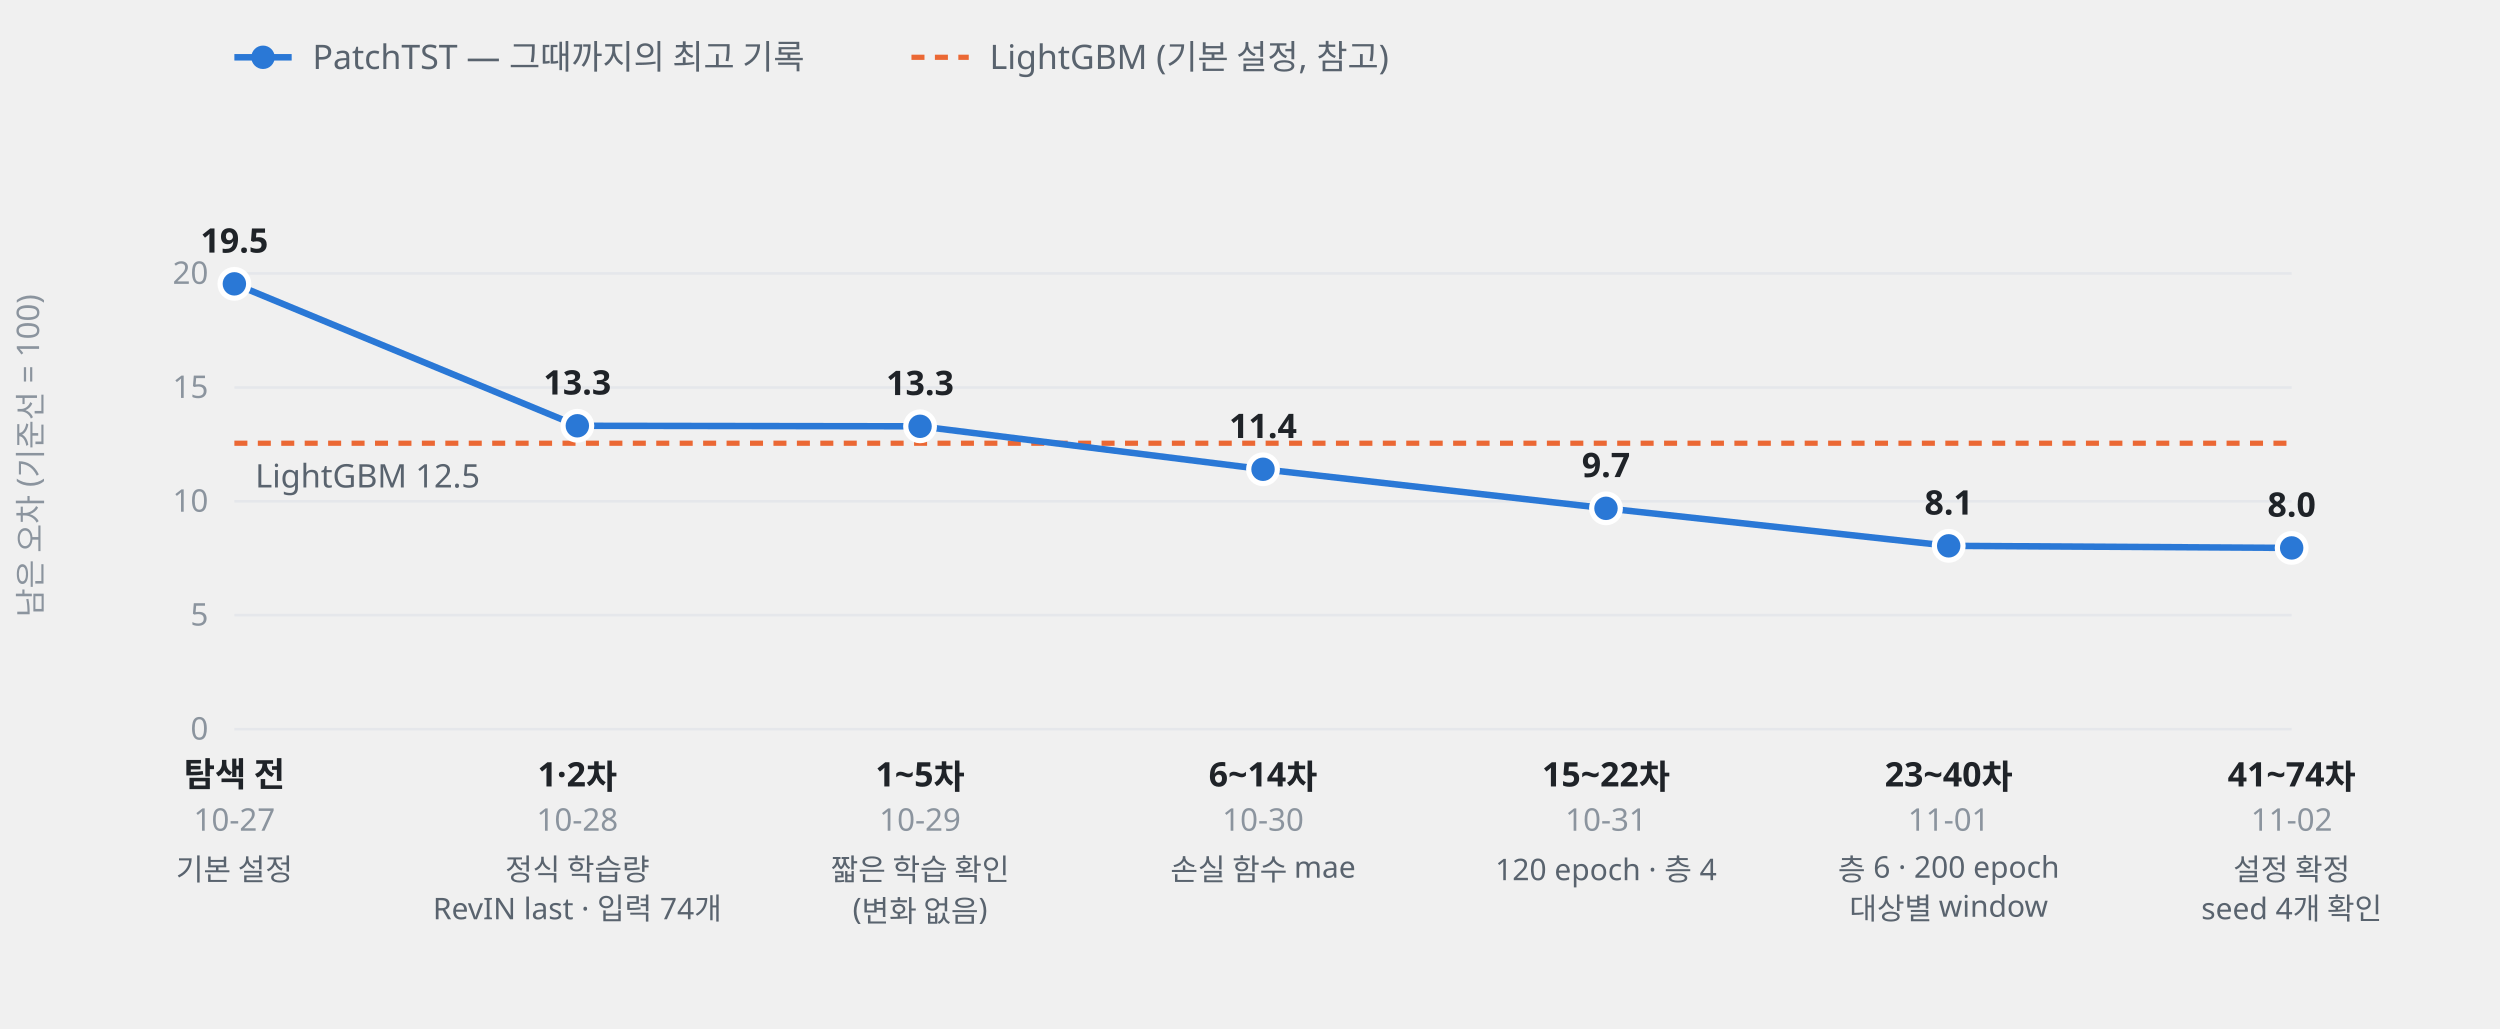
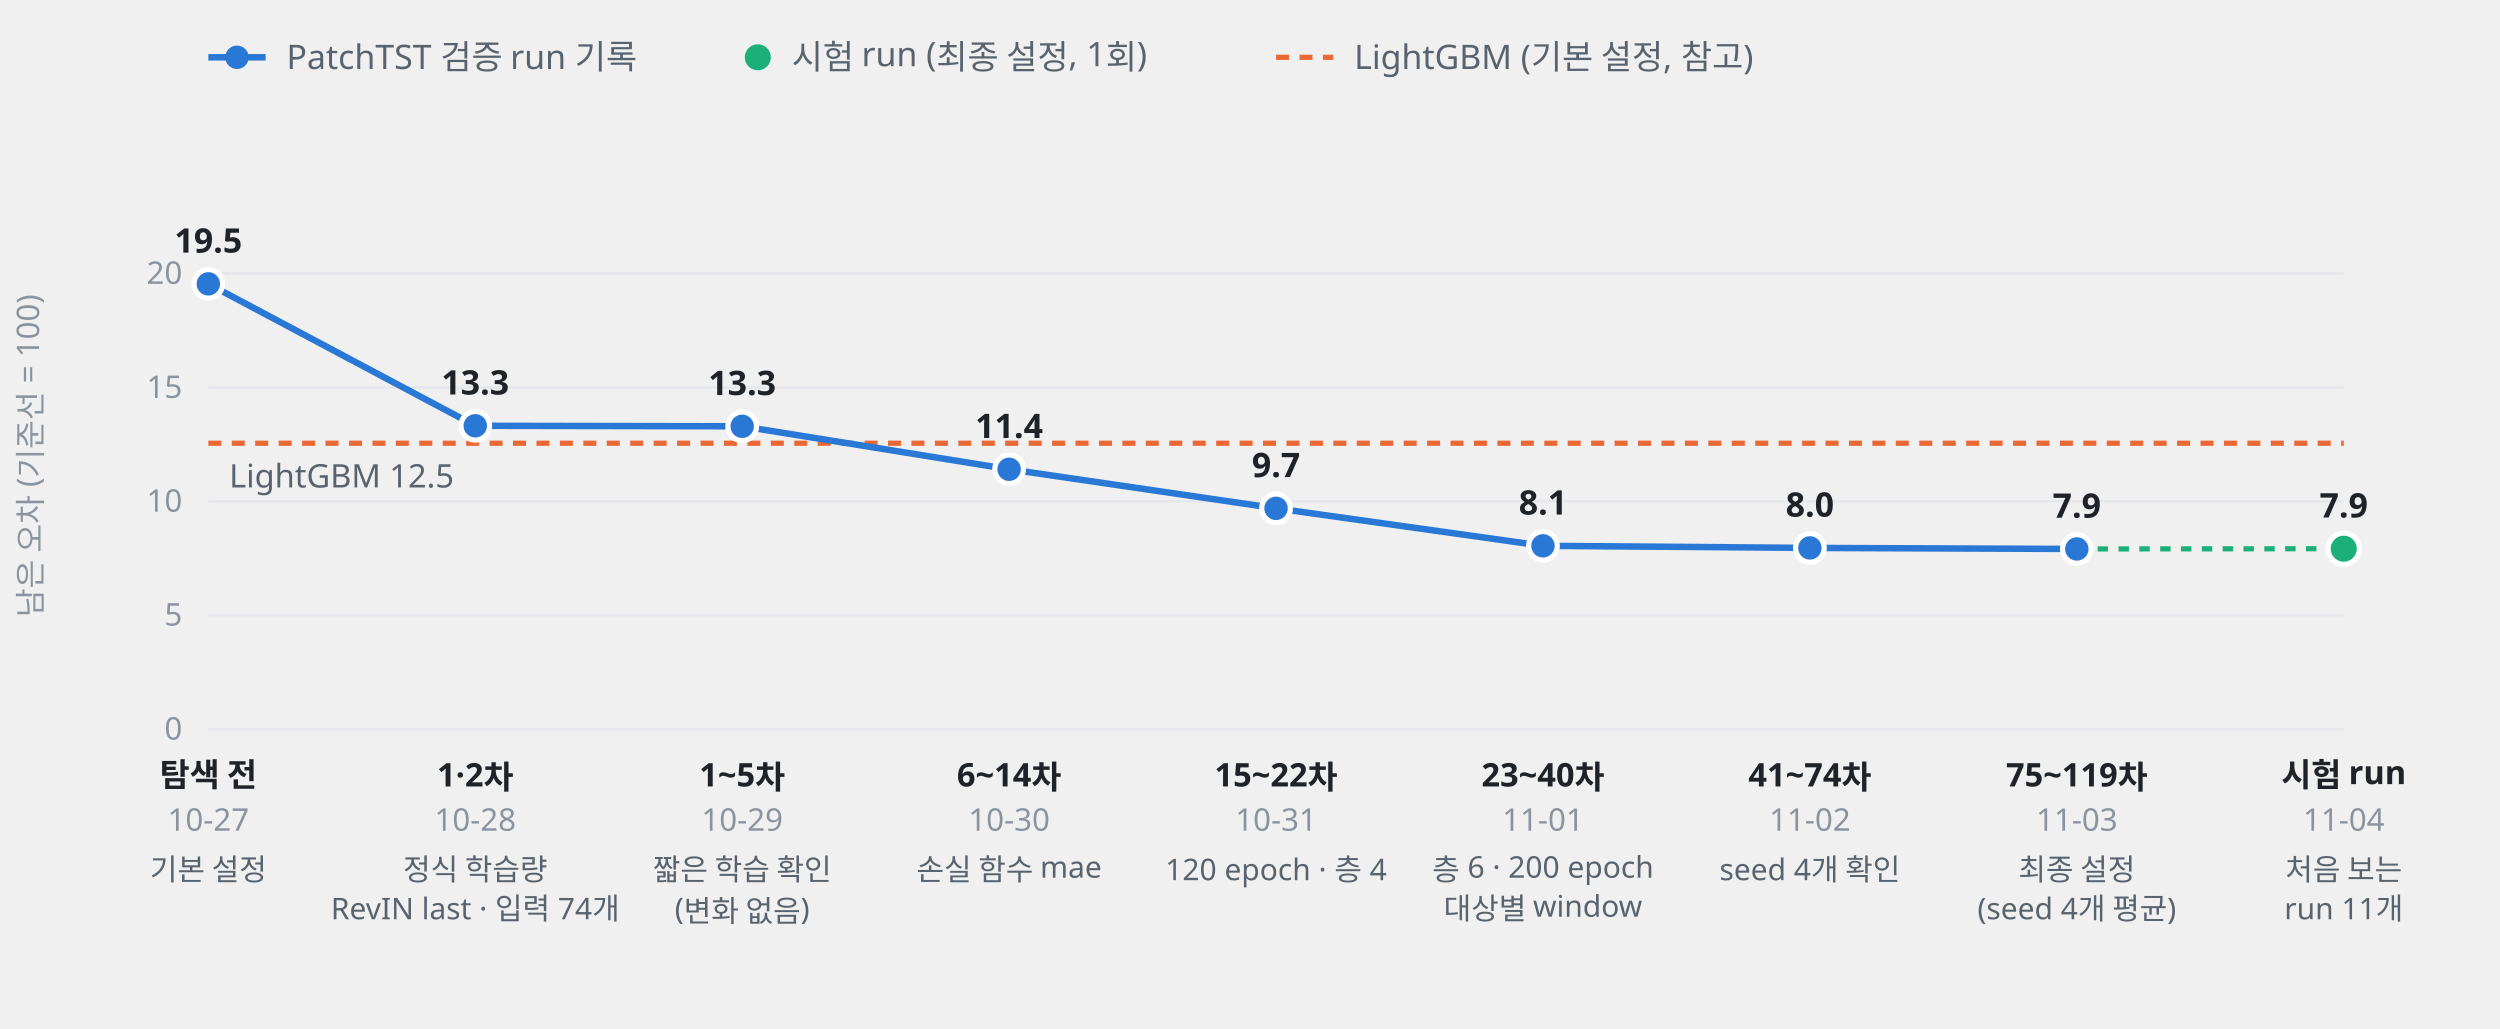
- <svg xmlns="http://www.w3.org/2000/svg" width="960" height="395" viewBox="0 0 960 395" role="img" aria-label="탐색 단계별 PatchTST 최고 기록 (8개 대상 평균)" font-family="'Pretendard','Apple SD Gothic Neo','Malgun Gothic','Noto Sans KR',system-ui,sans-serif">
-   <line x1="90" y1="22" x2="112" y2="22" stroke="#2a78d6" stroke-width="2.5" />
-   <circle cx="101" cy="22" r="4.5" fill="#2a78d6" />
-   <text x="120.0" y="26.5" font-size="13" font-weight="400" fill="#59636e" text-anchor="start">PatchTST — 그때까지의 최고 기록</text>
-   <line x1="350" y1="22" x2="372" y2="22" stroke="#eb6834" stroke-width="2" stroke-dasharray="5 4" />
-   <text x="380.0" y="26.5" font-size="13" font-weight="400" fill="#59636e" text-anchor="start">LightGBM (기본 설정, 참고)</text>
-   <line x1="90" y1="280.0" x2="880" y2="280.0" stroke="#e5e7eb" stroke-width="1" />
-   <text x="80.0" y="284.0" font-size="12" font-weight="400" fill="#8b949e" text-anchor="end" style="font-variant-numeric:tabular-nums">0</text>
-   <line x1="90" y1="236.2" x2="880" y2="236.2" stroke="#e5e7eb" stroke-width="1" />
-   <text x="80.0" y="240.2" font-size="12" font-weight="400" fill="#8b949e" text-anchor="end" style="font-variant-numeric:tabular-nums">5</text>
-   <line x1="90" y1="192.5" x2="880" y2="192.5" stroke="#e5e7eb" stroke-width="1" />
-   <text x="80.0" y="196.5" font-size="12" font-weight="400" fill="#8b949e" text-anchor="end" style="font-variant-numeric:tabular-nums">10</text>
-   <line x1="90" y1="148.8" x2="880" y2="148.8" stroke="#e5e7eb" stroke-width="1" />
-   <text x="80.0" y="152.8" font-size="12" font-weight="400" fill="#8b949e" text-anchor="end" style="font-variant-numeric:tabular-nums">15</text>
-   <line x1="90" y1="105.0" x2="880" y2="105.0" stroke="#e5e7eb" stroke-width="1" />
-   <text x="80.0" y="109.0" font-size="12" font-weight="400" fill="#8b949e" text-anchor="end" style="font-variant-numeric:tabular-nums">20</text>
+ <svg xmlns="http://www.w3.org/2000/svg" width="960" height="395" viewBox="0 0 960 395" role="img" aria-label="미래값 예측 8개 대상 평균: 탐색 단계별 검증 기록과 시험 run 결과" font-family="'Pretendard','Apple SD Gothic Neo','Malgun Gothic','Noto Sans KR',system-ui,sans-serif">
+   <line x1="80" y1="22" x2="102" y2="22" stroke="#2a78d6" stroke-width="2.5" />
+   <circle cx="91" cy="22" r="4.5" fill="#2a78d6" />
+   <text x="110.0" y="26.5" font-size="13" font-weight="400" fill="#59636e" text-anchor="start">PatchTST 검증 run 기록</text>
+   <circle cx="291" cy="22" r="5" fill="#1baf7a" />
+   <text x="304.0" y="26.5" font-size="13" font-weight="400" fill="#59636e" text-anchor="start">시험 run (최종 설정, 1회)</text>
+   <line x1="490" y1="22" x2="512" y2="22" stroke="#eb6834" stroke-width="2" stroke-dasharray="5 4" />
+   <text x="520.0" y="26.5" font-size="13" font-weight="400" fill="#59636e" text-anchor="start">LightGBM (기본 설정, 참고)</text>
+   <line x1="80" y1="280.0" x2="900" y2="280.0" stroke="#e5e7eb" stroke-width="1" />
+   <text x="70.0" y="284.0" font-size="12" font-weight="400" fill="#8b949e" text-anchor="end" style="font-variant-numeric:tabular-nums">0</text>
+   <line x1="80" y1="236.2" x2="900" y2="236.2" stroke="#e5e7eb" stroke-width="1" />
+   <text x="70.0" y="240.2" font-size="12" font-weight="400" fill="#8b949e" text-anchor="end" style="font-variant-numeric:tabular-nums">5</text>
+   <line x1="80" y1="192.5" x2="900" y2="192.5" stroke="#e5e7eb" stroke-width="1" />
+   <text x="70.0" y="196.5" font-size="12" font-weight="400" fill="#8b949e" text-anchor="end" style="font-variant-numeric:tabular-nums">10</text>
+   <line x1="80" y1="148.8" x2="900" y2="148.8" stroke="#e5e7eb" stroke-width="1" />
+   <text x="70.0" y="152.8" font-size="12" font-weight="400" fill="#8b949e" text-anchor="end" style="font-variant-numeric:tabular-nums">15</text>
+   <line x1="80" y1="105.0" x2="900" y2="105.0" stroke="#e5e7eb" stroke-width="1" />
+   <text x="70.0" y="109.0" font-size="12" font-weight="400" fill="#8b949e" text-anchor="end" style="font-variant-numeric:tabular-nums">20</text>
  <text x="16.0" y="175.0" font-size="12" font-weight="400" fill="#8b949e" text-anchor="middle" transform="rotate(-90 16 175.0)">남은 오차 (기준선 = 100)</text>
-   <line x1="90" y1="170.2" x2="880" y2="170.2" stroke="#eb6834" stroke-width="2" stroke-dasharray="5 4" />
-   <text x="98.0" y="187.2" font-size="12.5" font-weight="400" fill="#59636e" text-anchor="start" style="font-variant-numeric:tabular-nums">LightGBM 12.5</text>
-   <path d="M90.0,109.0 L221.7,163.5 L353.3,163.7 L485.0,180.2 L616.7,195.2 L748.3,209.6 L880.0,210.4" fill="none" stroke="#2a78d6" stroke-width="2.5" />
-   <circle cx="90.0" cy="109.0" r="5.5" fill="#2a78d6" stroke="#ffffff" stroke-width="2" />
-   <text x="90.0" y="97.0" font-size="13" font-weight="700" fill="#1f2328" text-anchor="middle" style="font-variant-numeric:tabular-nums">19.5</text>
-   <text x="90.0" y="302.0" font-size="13" font-weight="600" fill="#1f2328" text-anchor="middle">탐색 전</text>
-   <text x="90.0" y="319.0" font-size="12" font-weight="400" fill="#8b949e" text-anchor="middle">10-27</text>
-   <text x="90.0" y="338.0" font-size="11.5" font-weight="400" fill="#59636e" text-anchor="middle">기본 설정</text>
-   <circle cx="221.7" cy="163.5" r="5.5" fill="#2a78d6" stroke="#ffffff" stroke-width="2" />
-   <text x="221.7" y="151.5" font-size="13" font-weight="700" fill="#1f2328" text-anchor="middle" style="font-variant-numeric:tabular-nums">13.3</text>
-   <text x="221.7" y="302.0" font-size="13" font-weight="600" fill="#1f2328" text-anchor="middle">1·2차</text>
-   <text x="221.7" y="319.0" font-size="12" font-weight="400" fill="#8b949e" text-anchor="middle">10-28</text>
-   <text x="221.7" y="338.0" font-size="11.5" font-weight="400" fill="#59636e" text-anchor="middle">정식 학습량</text>
-   <text x="221.7" y="353.0" font-size="11.5" font-weight="400" fill="#59636e" text-anchor="middle">RevIN last · 입력 74개</text>
-   <circle cx="353.3" cy="163.7" r="5.5" fill="#2a78d6" stroke="#ffffff" stroke-width="2" />
-   <text x="353.3" y="151.7" font-size="13" font-weight="700" fill="#1f2328" text-anchor="middle" style="font-variant-numeric:tabular-nums">13.3</text>
-   <text x="353.3" y="302.0" font-size="13" font-weight="600" fill="#1f2328" text-anchor="middle">1~5차</text>
-   <text x="353.3" y="319.0" font-size="12" font-weight="400" fill="#8b949e" text-anchor="middle">10-29</text>
-   <text x="353.3" y="338.0" font-size="11.5" font-weight="400" fill="#59636e" text-anchor="middle">짧은 학습 확인</text>
-   <text x="353.3" y="353.0" font-size="11.5" font-weight="400" fill="#59636e" text-anchor="middle">(변화 없음)</text>
-   <circle cx="485.0" cy="180.2" r="5.5" fill="#2a78d6" stroke="#ffffff" stroke-width="2" />
-   <text x="485.0" y="168.2" font-size="13" font-weight="700" fill="#1f2328" text-anchor="middle" style="font-variant-numeric:tabular-nums">11.4</text>
-   <text x="485.0" y="302.0" font-size="13" font-weight="600" fill="#1f2328" text-anchor="middle">6~14차</text>
-   <text x="485.0" y="319.0" font-size="12" font-weight="400" fill="#8b949e" text-anchor="middle">10-30</text>
-   <text x="485.0" y="338.0" font-size="11.5" font-weight="400" fill="#59636e" text-anchor="middle">손실 함수 mae</text>
-   <circle cx="616.7" cy="195.2" r="5.5" fill="#2a78d6" stroke="#ffffff" stroke-width="2" />
-   <text x="616.7" y="183.2" font-size="13" font-weight="700" fill="#1f2328" text-anchor="middle" style="font-variant-numeric:tabular-nums">9.7</text>
-   <text x="616.7" y="302.0" font-size="13" font-weight="600" fill="#1f2328" text-anchor="middle">15~22차</text>
-   <text x="616.7" y="319.0" font-size="12" font-weight="400" fill="#8b949e" text-anchor="middle">10-31</text>
-   <text x="616.7" y="338.0" font-size="11.5" font-weight="400" fill="#59636e" text-anchor="middle">120 epoch · 층 4</text>
-   <circle cx="748.3" cy="209.6" r="5.5" fill="#2a78d6" stroke="#ffffff" stroke-width="2" />
-   <text x="748.3" y="197.6" font-size="13" font-weight="700" fill="#1f2328" text-anchor="middle" style="font-variant-numeric:tabular-nums">8.1</text>
-   <text x="748.3" y="302.0" font-size="13" font-weight="600" fill="#1f2328" text-anchor="middle">23~40차</text>
-   <text x="748.3" y="319.0" font-size="12" font-weight="400" fill="#8b949e" text-anchor="middle">11-01</text>
-   <text x="748.3" y="338.0" font-size="11.5" font-weight="400" fill="#59636e" text-anchor="middle">층 6 · 200 epoch</text>
-   <text x="748.3" y="353.0" font-size="11.5" font-weight="400" fill="#59636e" text-anchor="middle">대상별 window</text>
-   <circle cx="880.0" cy="210.4" r="5.5" fill="#2a78d6" stroke="#ffffff" stroke-width="2" />
-   <text x="880.0" y="198.4" font-size="13" font-weight="700" fill="#1f2328" text-anchor="middle" style="font-variant-numeric:tabular-nums">8.0</text>
-   <text x="880.0" y="302.0" font-size="13" font-weight="600" fill="#1f2328" text-anchor="middle">41~74차</text>
-   <text x="880.0" y="319.0" font-size="12" font-weight="400" fill="#8b949e" text-anchor="middle">11-02</text>
-   <text x="880.0" y="338.0" font-size="11.5" font-weight="400" fill="#59636e" text-anchor="middle">설정 확정</text>
-   <text x="880.0" y="353.0" font-size="11.5" font-weight="400" fill="#59636e" text-anchor="middle">seed 4개 확인</text>
+   <line x1="80" y1="170.2" x2="900" y2="170.2" stroke="#eb6834" stroke-width="2" stroke-dasharray="5 4" />
+   <text x="88.0" y="187.2" font-size="12.5" font-weight="400" fill="#59636e" text-anchor="start" style="font-variant-numeric:tabular-nums">LightGBM 12.5</text>
+   <path d="M80.0,109.0 L182.5,163.5 L285.0,163.7 L387.5,180.2 L490.0,195.2 L592.5,209.6 L695.0,210.4 L797.5,210.8" fill="none" stroke="#2a78d6" stroke-width="2.5" />
+   <line x1="797.5" y1="210.8" x2="900.0" y2="210.7" stroke="#1baf7a" stroke-width="2" stroke-dasharray="4 4" />
+   <circle cx="80.0" cy="109.0" r="5.5" fill="#2a78d6" stroke="#ffffff" stroke-width="2" />
+   <text x="80.0" y="97.0" font-size="13" font-weight="700" fill="#1f2328" text-anchor="middle" style="font-variant-numeric:tabular-nums">19.5</text>
+   <text x="80.0" y="302.0" font-size="12.5" font-weight="600" fill="#1f2328" text-anchor="middle">탐색 전</text>
+   <text x="80.0" y="319.0" font-size="12" font-weight="400" fill="#8b949e" text-anchor="middle">10-27</text>
+   <text x="80.0" y="338.0" font-size="11.5" font-weight="400" fill="#59636e" text-anchor="middle">기본 설정</text>
+   <circle cx="182.5" cy="163.5" r="5.5" fill="#2a78d6" stroke="#ffffff" stroke-width="2" />
+   <text x="182.5" y="151.5" font-size="13" font-weight="700" fill="#1f2328" text-anchor="middle" style="font-variant-numeric:tabular-nums">13.3</text>
+   <text x="182.5" y="302.0" font-size="12.5" font-weight="600" fill="#1f2328" text-anchor="middle">1·2차</text>
+   <text x="182.5" y="319.0" font-size="12" font-weight="400" fill="#8b949e" text-anchor="middle">10-28</text>
+   <text x="182.5" y="338.0" font-size="11.5" font-weight="400" fill="#59636e" text-anchor="middle">정식 학습량</text>
+   <text x="182.5" y="353.0" font-size="11.5" font-weight="400" fill="#59636e" text-anchor="middle">RevIN last · 입력 74개</text>
+   <circle cx="285.0" cy="163.7" r="5.5" fill="#2a78d6" stroke="#ffffff" stroke-width="2" />
+   <text x="285.0" y="151.7" font-size="13" font-weight="700" fill="#1f2328" text-anchor="middle" style="font-variant-numeric:tabular-nums">13.3</text>
+   <text x="285.0" y="302.0" font-size="12.5" font-weight="600" fill="#1f2328" text-anchor="middle">1~5차</text>
+   <text x="285.0" y="319.0" font-size="12" font-weight="400" fill="#8b949e" text-anchor="middle">10-29</text>
+   <text x="285.0" y="338.0" font-size="11.5" font-weight="400" fill="#59636e" text-anchor="middle">짧은 학습 확인</text>
+   <text x="285.0" y="353.0" font-size="11.5" font-weight="400" fill="#59636e" text-anchor="middle">(변화 없음)</text>
+   <circle cx="387.5" cy="180.2" r="5.5" fill="#2a78d6" stroke="#ffffff" stroke-width="2" />
+   <text x="387.5" y="168.2" font-size="13" font-weight="700" fill="#1f2328" text-anchor="middle" style="font-variant-numeric:tabular-nums">11.4</text>
+   <text x="387.5" y="302.0" font-size="12.5" font-weight="600" fill="#1f2328" text-anchor="middle">6~14차</text>
+   <text x="387.5" y="319.0" font-size="12" font-weight="400" fill="#8b949e" text-anchor="middle">10-30</text>
+   <text x="387.5" y="338.0" font-size="11.5" font-weight="400" fill="#59636e" text-anchor="middle">손실 함수 mae</text>
+   <circle cx="490.0" cy="195.2" r="5.5" fill="#2a78d6" stroke="#ffffff" stroke-width="2" />
+   <text x="490.0" y="183.2" font-size="13" font-weight="700" fill="#1f2328" text-anchor="middle" style="font-variant-numeric:tabular-nums">9.7</text>
+   <text x="490.0" y="302.0" font-size="12.5" font-weight="600" fill="#1f2328" text-anchor="middle">15~22차</text>
+   <text x="490.0" y="319.0" font-size="12" font-weight="400" fill="#8b949e" text-anchor="middle">10-31</text>
+   <text x="490.0" y="338.0" font-size="11.5" font-weight="400" fill="#59636e" text-anchor="middle">120 epoch · 층 4</text>
+   <circle cx="592.5" cy="209.6" r="5.5" fill="#2a78d6" stroke="#ffffff" stroke-width="2" />
+   <text x="592.5" y="197.6" font-size="13" font-weight="700" fill="#1f2328" text-anchor="middle" style="font-variant-numeric:tabular-nums">8.1</text>
+   <text x="592.5" y="302.0" font-size="12.5" font-weight="600" fill="#1f2328" text-anchor="middle">23~40차</text>
+   <text x="592.5" y="319.0" font-size="12" font-weight="400" fill="#8b949e" text-anchor="middle">11-01</text>
+   <text x="592.5" y="338.0" font-size="11.5" font-weight="400" fill="#59636e" text-anchor="middle">층 6 · 200 epoch</text>
+   <text x="592.5" y="353.0" font-size="11.5" font-weight="400" fill="#59636e" text-anchor="middle">대상별 window</text>
+   <circle cx="695.0" cy="210.4" r="5.5" fill="#2a78d6" stroke="#ffffff" stroke-width="2" />
+   <text x="695.0" y="198.4" font-size="13" font-weight="700" fill="#1f2328" text-anchor="middle" style="font-variant-numeric:tabular-nums">8.0</text>
+   <text x="695.0" y="302.0" font-size="12.5" font-weight="600" fill="#1f2328" text-anchor="middle">41~74차</text>
+   <text x="695.0" y="319.0" font-size="12" font-weight="400" fill="#8b949e" text-anchor="middle">11-02</text>
+   <text x="695.0" y="338.0" font-size="11.5" font-weight="400" fill="#59636e" text-anchor="middle">seed 4개 확인</text>
+   <circle cx="797.5" cy="210.8" r="5.5" fill="#2a78d6" stroke="#ffffff" stroke-width="2" />
+   <text x="797.5" y="198.8" font-size="13" font-weight="700" fill="#1f2328" text-anchor="middle" style="font-variant-numeric:tabular-nums">7.9</text>
+   <text x="797.5" y="302.0" font-size="12.5" font-weight="600" fill="#1f2328" text-anchor="middle">75~119차</text>
+   <text x="797.5" y="319.0" font-size="12" font-weight="400" fill="#8b949e" text-anchor="middle">11-03</text>
+   <text x="797.5" y="338.0" font-size="11.5" font-weight="400" fill="#59636e" text-anchor="middle">최종 설정</text>
+   <text x="797.5" y="353.0" font-size="11.5" font-weight="400" fill="#59636e" text-anchor="middle">(seed 4개 평균)</text>
+   <circle cx="900.0" cy="210.7" r="6" fill="#1baf7a" stroke="#ffffff" stroke-width="2" />
+   <text x="900.0" y="198.7" font-size="13" font-weight="700" fill="#1f2328" text-anchor="middle" style="font-variant-numeric:tabular-nums">7.9</text>
+   <text x="900.0" y="302.0" font-size="12.5" font-weight="600" fill="#1f2328" text-anchor="middle">시험 run</text>
+   <text x="900.0" y="319.0" font-size="12" font-weight="400" fill="#8b949e" text-anchor="middle">11-04</text>
+   <text x="900.0" y="338.0" font-size="11.5" font-weight="400" fill="#59636e" text-anchor="middle">처음 보는</text>
+   <text x="900.0" y="353.0" font-size="11.5" font-weight="400" fill="#59636e" text-anchor="middle">run 11개</text>
</svg>
